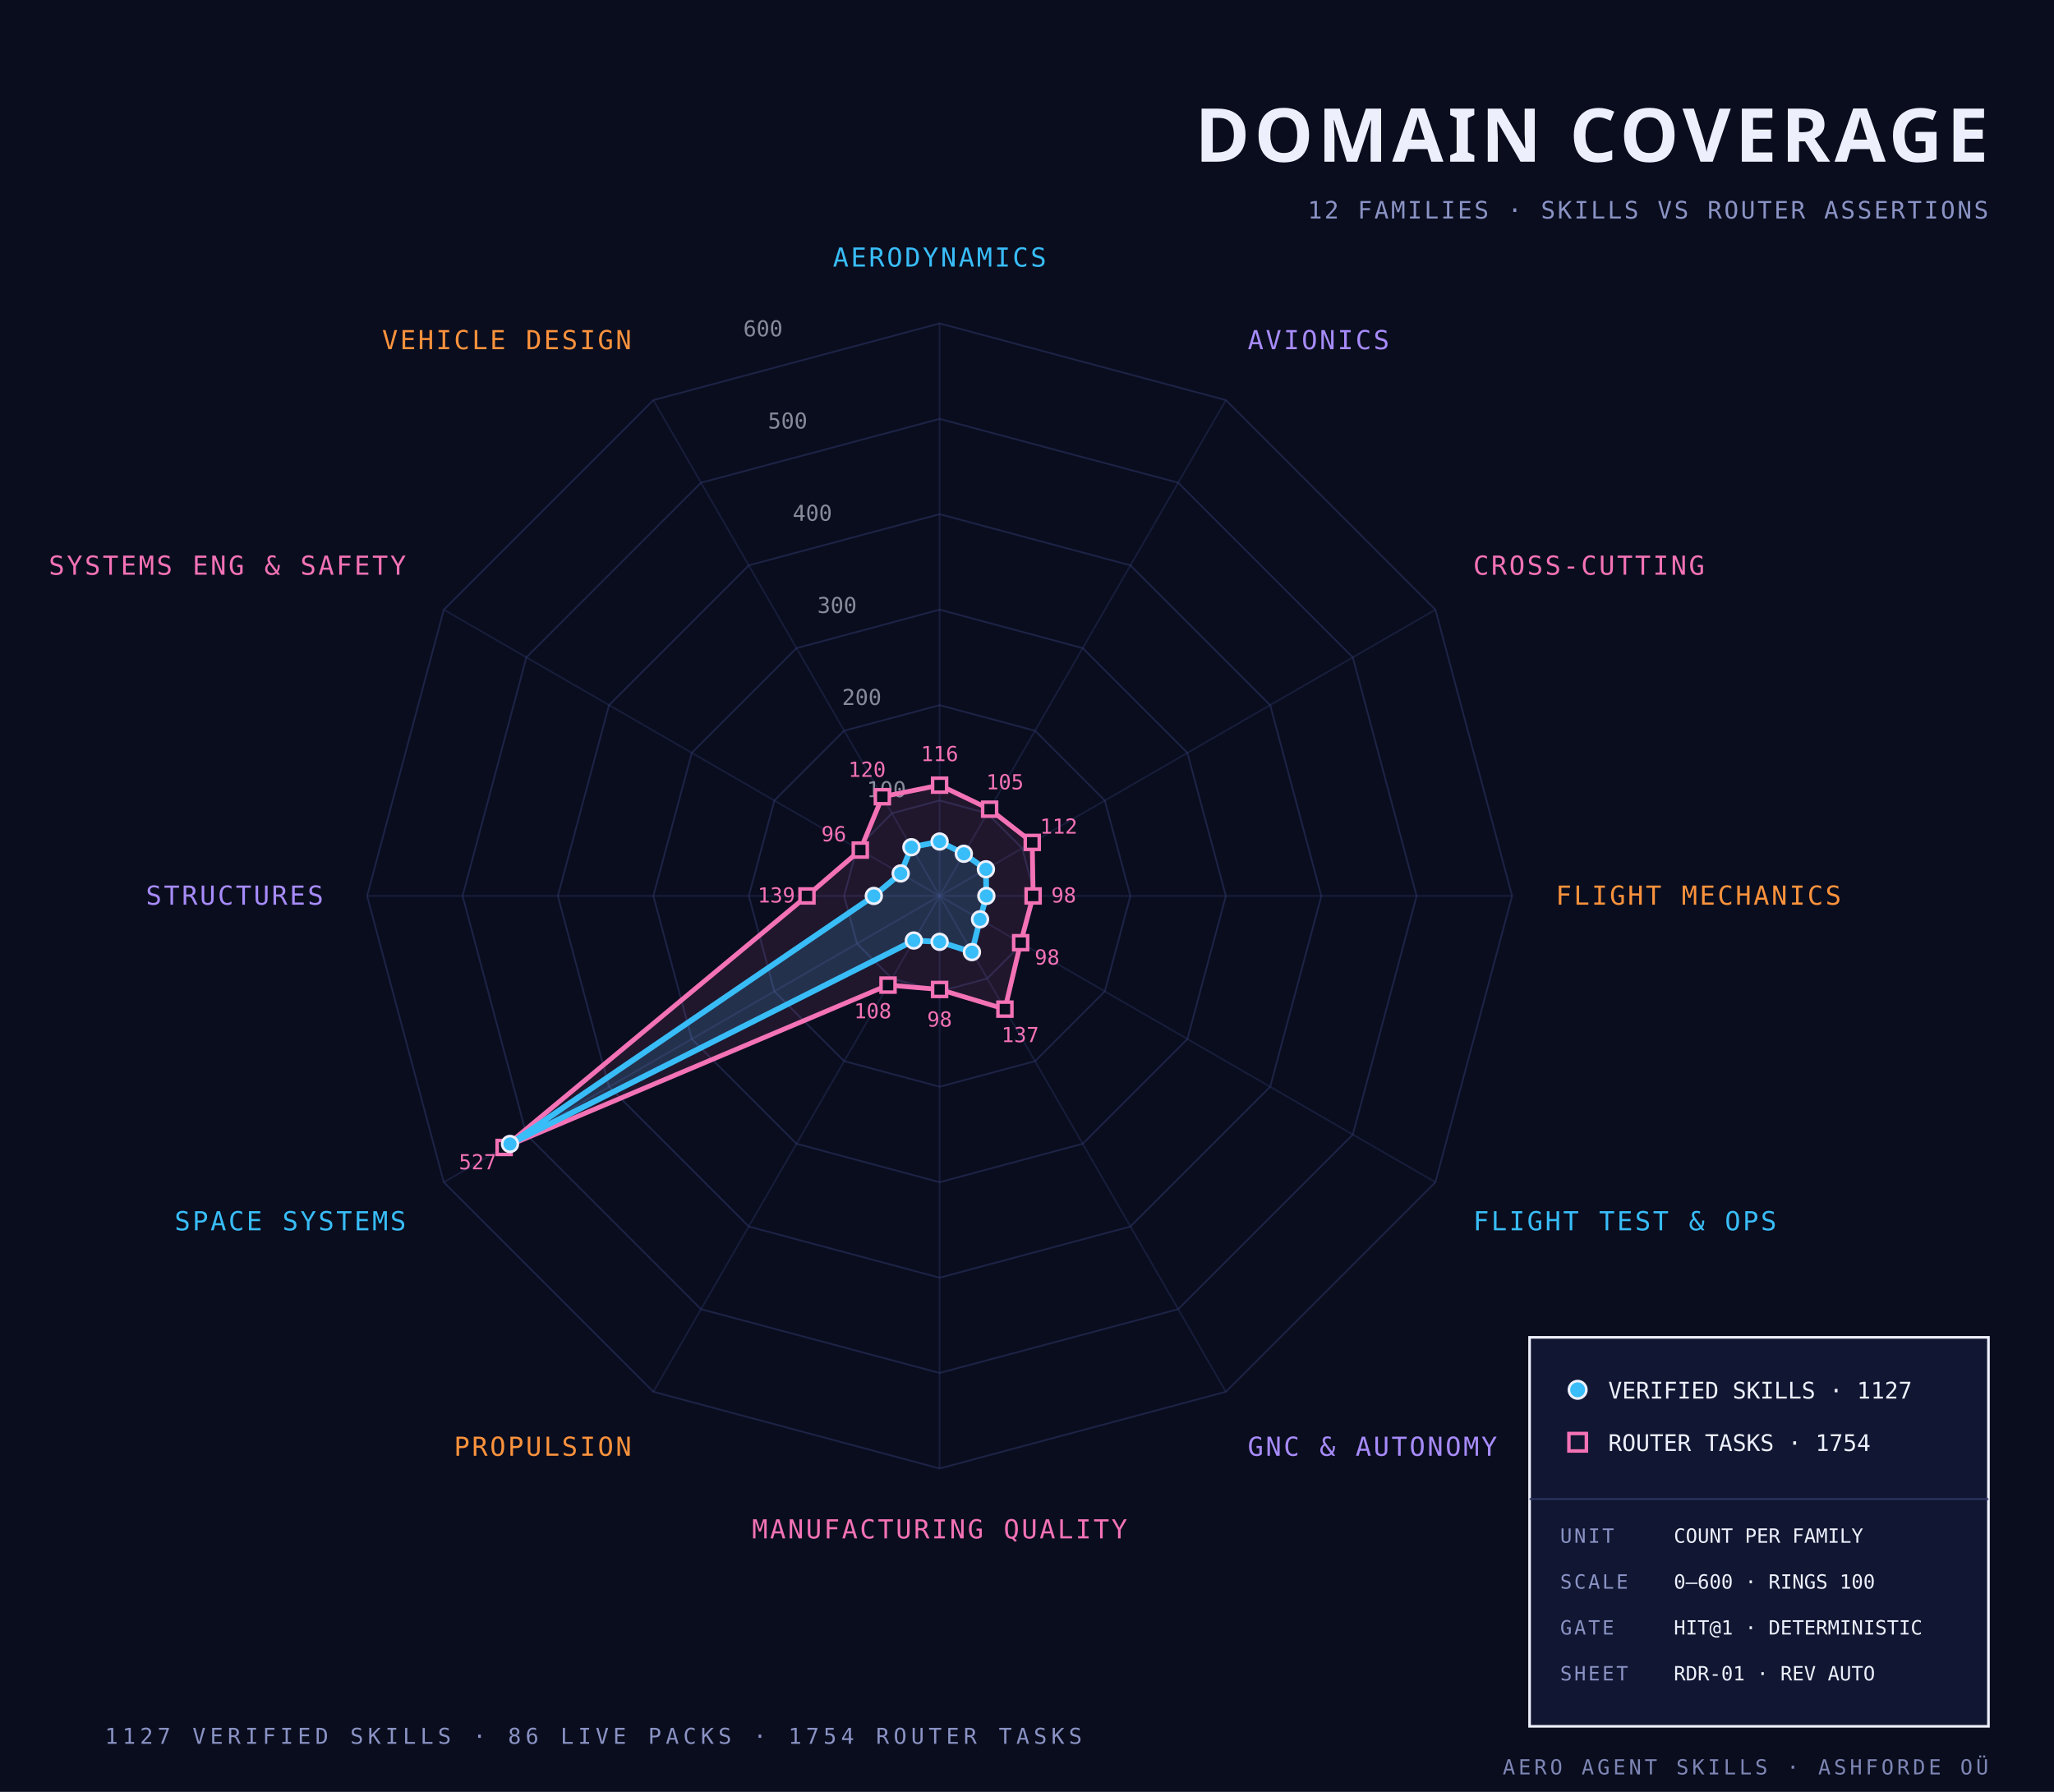
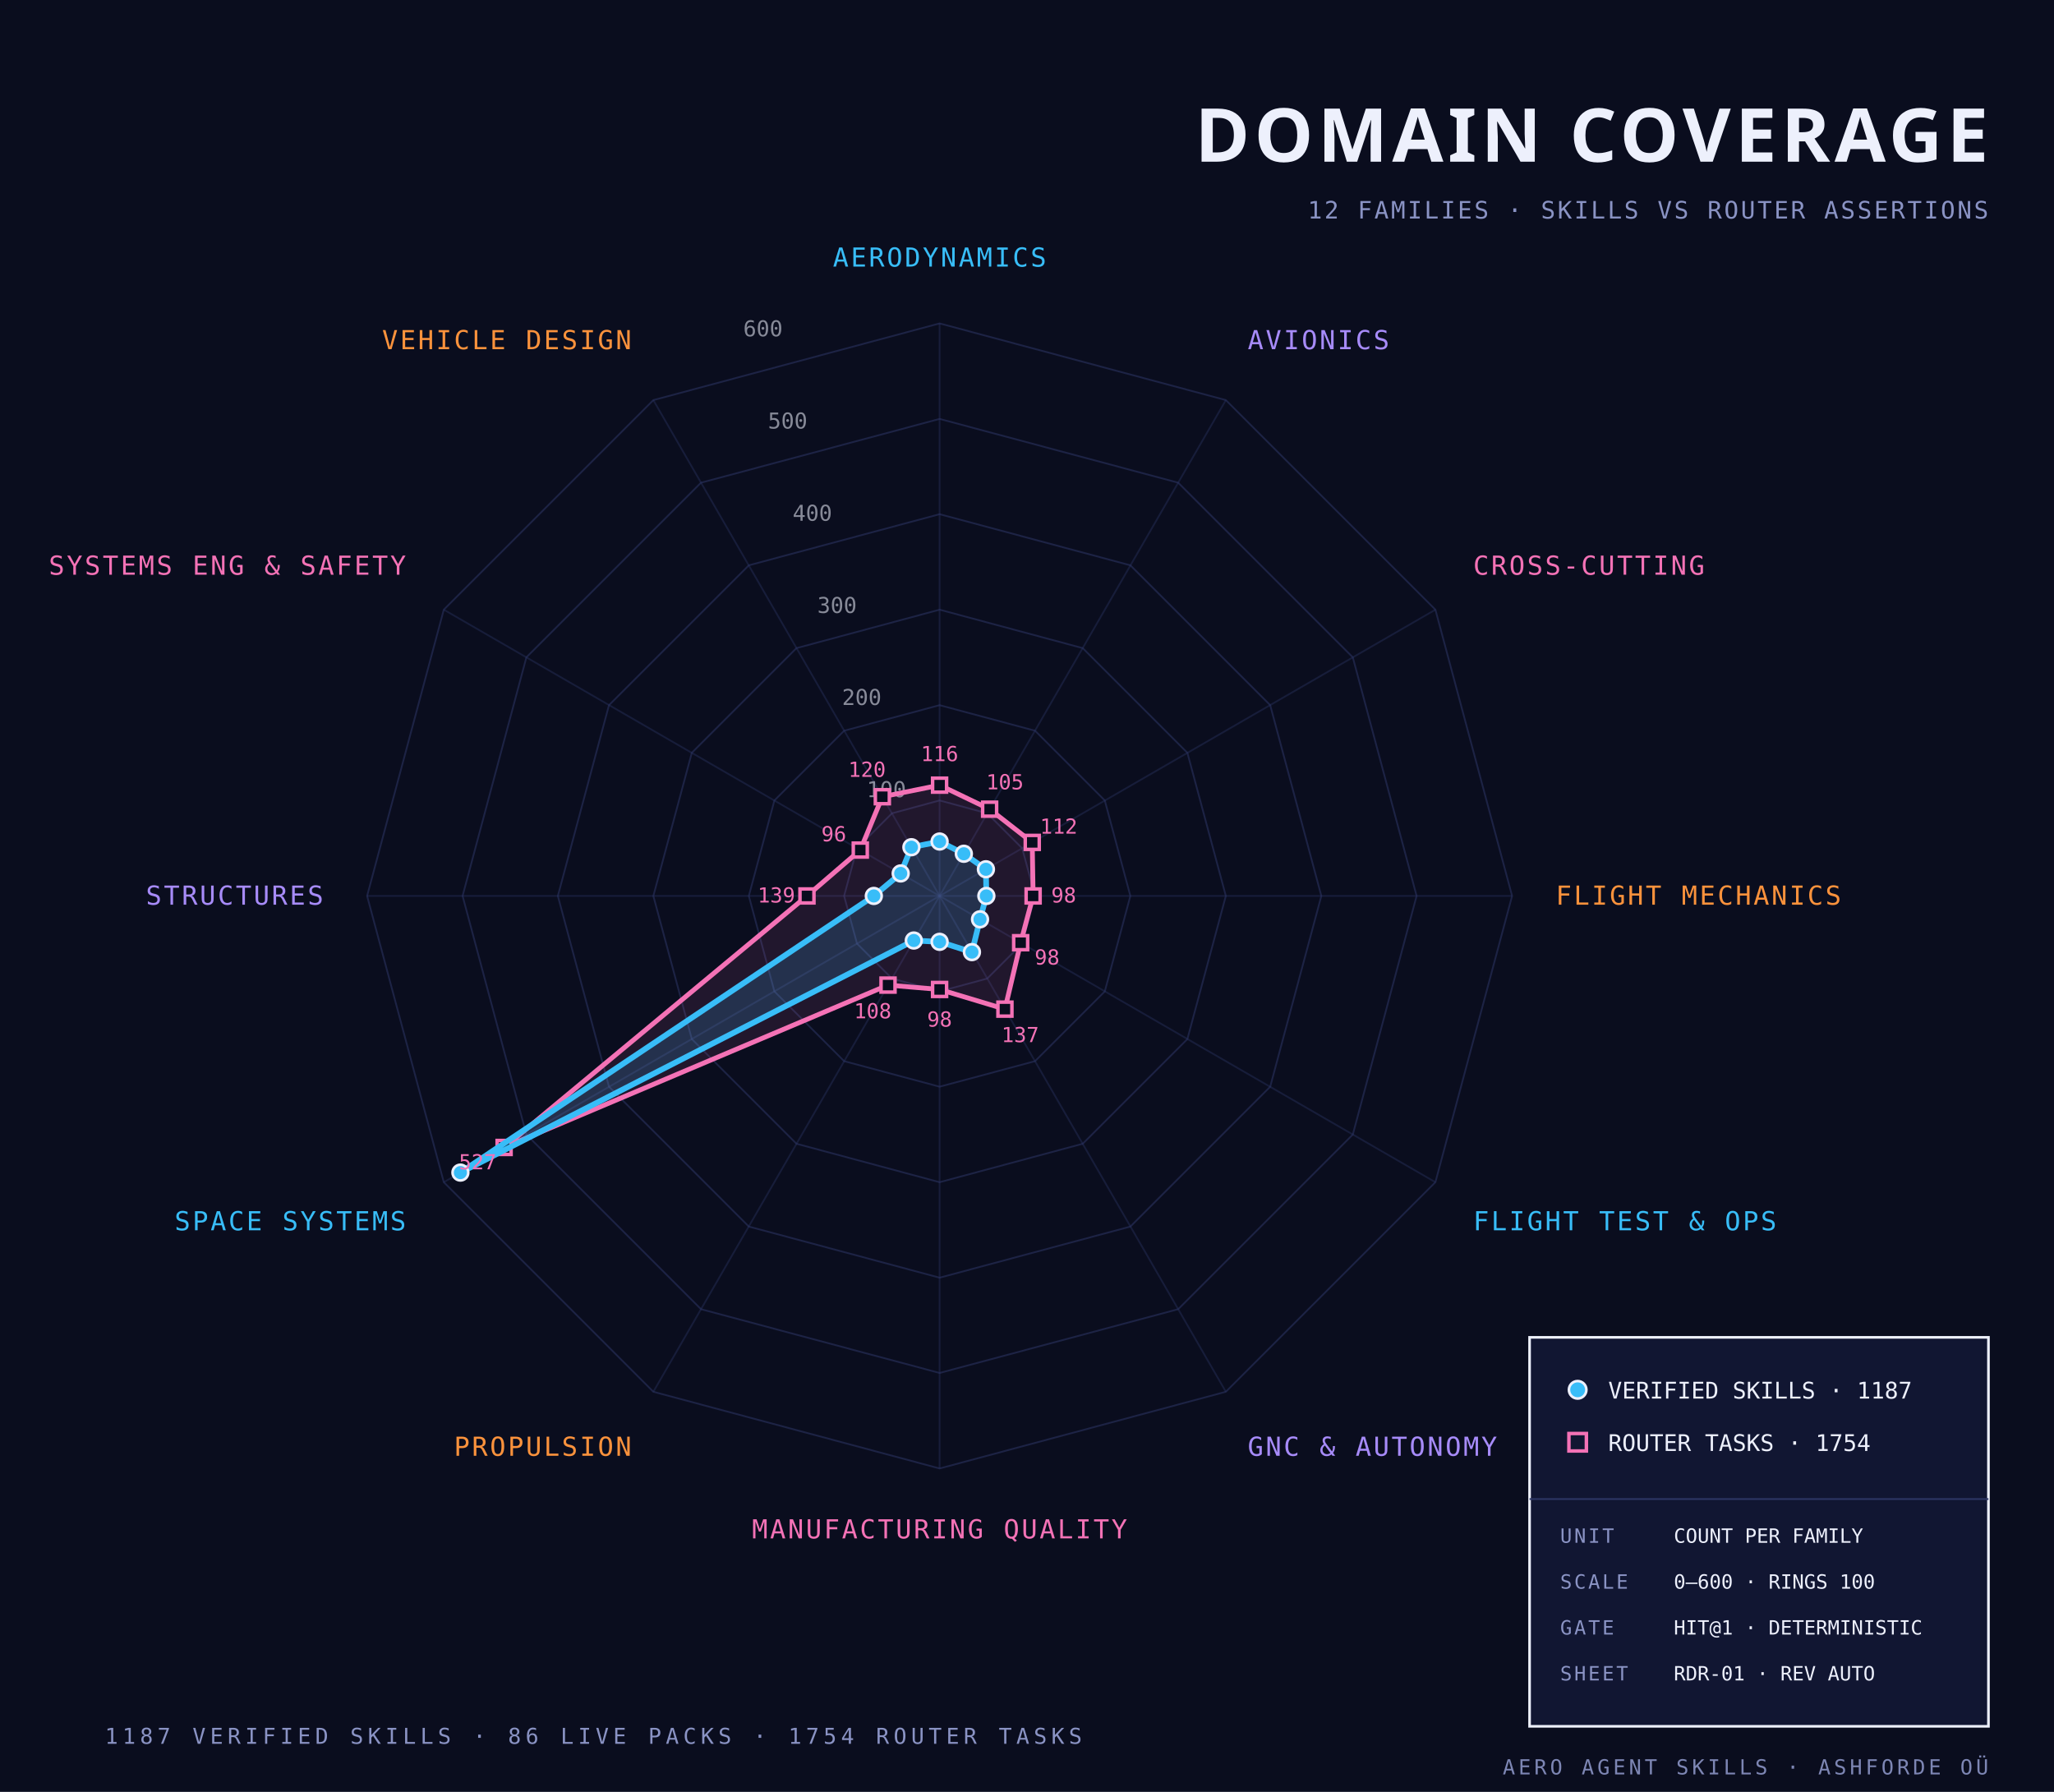
<svg xmlns="http://www.w3.org/2000/svg" width="940" height="820" viewBox="0 0 940 820">
  <style>
    .mono { font-family: "JetBrains Mono", "IBM Plex Mono", "Menlo", monospace; }
    .cond { font-family: "Barlow Condensed", "DIN Condensed", "Arial Narrow", sans-serif; font-weight: 700; text-transform: uppercase; }
    .serif { font-family: "Instrument Serif", Georgia, serif; font-style: italic; }
  </style>
  <rect width="940" height="820" fill="#0a0d1e" />
  <polygon points="430.0,366.3 451.8,372.2 467.8,388.2 473.7,410.0 467.8,431.8 451.8,447.8 430.0,453.7 408.2,447.8 392.2,431.8 386.3,410.0 392.2,388.2 408.2,372.2" fill="none" stroke="#2c3564" stroke-width="0.8" stroke-opacity="0.55" />
  <polygon points="430.0,322.7 473.7,334.4 505.6,366.3 517.3,410.0 505.6,453.7 473.7,485.6 430.0,497.3 386.3,485.6 354.4,453.7 342.7,410.0 354.4,366.3 386.3,334.4" fill="none" stroke="#2c3564" stroke-width="0.8" stroke-opacity="0.55" />
  <polygon points="430.0,279.0 495.5,296.6 543.4,344.5 561.0,410.0 543.4,475.5 495.5,523.4 430.0,541.0 364.5,523.4 316.6,475.5 299.0,410.0 316.6,344.5 364.5,296.6" fill="none" stroke="#2c3564" stroke-width="0.8" stroke-opacity="0.55" />
  <polygon points="430.0,235.3 517.3,258.7 581.3,322.7 604.7,410.0 581.3,497.3 517.3,561.3 430.0,584.7 342.7,561.3 278.7,497.3 255.3,410.0 278.7,322.7 342.7,258.7" fill="none" stroke="#2c3564" stroke-width="0.8" stroke-opacity="0.55" />
  <polygon points="430.0,191.7 539.2,220.9 619.1,300.8 648.3,410.0 619.1,519.2 539.2,599.1 430.0,628.3 320.8,599.1 240.9,519.2 211.7,410.0 240.9,300.8 320.8,220.9" fill="none" stroke="#2c3564" stroke-width="0.8" stroke-opacity="0.55" />
  <polygon points="430.0,148.0 561.0,183.1 656.9,279.0 692.0,410.0 656.9,541.0 561.0,636.9 430.0,672.0 299.0,636.9 203.1,541.0 168.0,410.0 203.1,279.0 299.0,183.1" fill="none" stroke="#2c3564" stroke-width="0.8" stroke-opacity="0.55" />
  <line x1="430" y1="410" x2="430.0" y2="148.0" stroke="#2c3564" stroke-width="0.8" stroke-opacity="0.4" />
  <line x1="430" y1="410" x2="561.0" y2="183.1" stroke="#2c3564" stroke-width="0.8" stroke-opacity="0.4" />
  <line x1="430" y1="410" x2="656.9" y2="279.0" stroke="#2c3564" stroke-width="0.8" stroke-opacity="0.4" />
  <line x1="430" y1="410" x2="692.0" y2="410.0" stroke="#2c3564" stroke-width="0.8" stroke-opacity="0.4" />
  <line x1="430" y1="410" x2="656.9" y2="541.0" stroke="#2c3564" stroke-width="0.8" stroke-opacity="0.4" />
  <line x1="430" y1="410" x2="561.0" y2="636.9" stroke="#2c3564" stroke-width="0.8" stroke-opacity="0.4" />
  <line x1="430" y1="410" x2="430.0" y2="672.0" stroke="#2c3564" stroke-width="0.8" stroke-opacity="0.4" />
  <line x1="430" y1="410" x2="299.0" y2="636.9" stroke="#2c3564" stroke-width="0.8" stroke-opacity="0.4" />
  <line x1="430" y1="410" x2="203.1" y2="541.0" stroke="#2c3564" stroke-width="0.8" stroke-opacity="0.4" />
  <line x1="430" y1="410" x2="168.0" y2="410.0" stroke="#2c3564" stroke-width="0.8" stroke-opacity="0.4" />
  <line x1="430" y1="410" x2="203.1" y2="279.0" stroke="#2c3564" stroke-width="0.8" stroke-opacity="0.4" />
  <line x1="430" y1="410" x2="299.0" y2="183.1" stroke="#2c3564" stroke-width="0.8" stroke-opacity="0.4" />
  <text class="mono" x="414.7" y="364.8" text-anchor="end" font-size="10" fill="#edf0fc" opacity="0.55">100</text>
  <text class="mono" x="403.4" y="322.6" text-anchor="end" font-size="10" fill="#edf0fc" opacity="0.55">200</text>
  <text class="mono" x="392.1" y="280.5" text-anchor="end" font-size="10" fill="#edf0fc" opacity="0.55">300</text>
  <text class="mono" x="380.8" y="238.3" text-anchor="end" font-size="10" fill="#edf0fc" opacity="0.55">400</text>
  <text class="mono" x="369.5" y="196.1" text-anchor="end" font-size="10" fill="#edf0fc" opacity="0.55">500</text>
  <text class="mono" x="358.2" y="153.9" text-anchor="end" font-size="10" fill="#edf0fc" opacity="0.55">600</text>
  <text class="mono" x="430.0" y="122.0" text-anchor="middle" font-size="12" fill="#38bdf8" letter-spacing="1">AERODYNAMICS</text>
  <text class="mono" x="571.0" y="159.8" text-anchor="start" font-size="12" fill="#a78bfa" letter-spacing="1">AVIONICS</text>
  <text class="mono" x="674.2" y="263.0" text-anchor="start" font-size="12" fill="#f472b6" letter-spacing="1">CROSS-CUTTING</text>
  <text class="mono" x="712.0" y="414.0" text-anchor="start" font-size="12" fill="#fb923c" letter-spacing="1">FLIGHT MECHANICS</text>
  <text class="mono" x="674.2" y="563.0" text-anchor="start" font-size="12" fill="#38bdf8" letter-spacing="1">FLIGHT TEST &amp; OPS</text>
  <text class="mono" x="571.0" y="666.2" text-anchor="start" font-size="12" fill="#a78bfa" letter-spacing="1">GNC &amp; AUTONOMY</text>
  <text class="mono" x="430.0" y="704.0" text-anchor="middle" font-size="12" fill="#f472b6" letter-spacing="1">MANUFACTURING QUALITY</text>
  <text class="mono" x="289.0" y="666.2" text-anchor="end" font-size="12" fill="#fb923c" letter-spacing="1">PROPULSION</text>
  <text class="mono" x="185.8" y="563.0" text-anchor="end" font-size="12" fill="#38bdf8" letter-spacing="1">SPACE SYSTEMS</text>
  <text class="mono" x="148.0" y="414.0" text-anchor="end" font-size="12" fill="#a78bfa" letter-spacing="1">STRUCTURES</text>
  <text class="mono" x="185.8" y="263.0" text-anchor="end" font-size="12" fill="#f472b6" letter-spacing="1">SYSTEMS ENG &amp; SAFETY</text>
  <text class="mono" x="289.0" y="159.8" text-anchor="end" font-size="12" fill="#fb923c" letter-spacing="1">VEHICLE DESIGN</text>
  <polygon points="430.0,359.3 452.9,370.3 472.4,385.5 472.8,410.0 467.1,431.4 459.9,461.8 430.0,452.8 406.4,450.8 230.7,525.1 369.3,410.0 393.7,389.0 403.8,364.6" fill="#f472b6" fill-opacity="0.10" stroke="#f472b6" stroke-width="2.2" />
  <rect x="426.8" y="356.1" width="6.4" height="6.4" fill="#0a0d1e" stroke="#f472b6" stroke-width="1.6" />
  <rect x="449.7" y="367.1" width="6.4" height="6.4" fill="#0a0d1e" stroke="#f472b6" stroke-width="1.6" />
  <rect x="469.2" y="382.3" width="6.4" height="6.4" fill="#0a0d1e" stroke="#f472b6" stroke-width="1.6" />
  <rect x="469.6" y="406.8" width="6.4" height="6.4" fill="#0a0d1e" stroke="#f472b6" stroke-width="1.6" />
  <rect x="463.9" y="428.2" width="6.4" height="6.4" fill="#0a0d1e" stroke="#f472b6" stroke-width="1.6" />
  <rect x="456.7" y="458.6" width="6.4" height="6.4" fill="#0a0d1e" stroke="#f472b6" stroke-width="1.6" />
  <rect x="426.8" y="449.6" width="6.4" height="6.4" fill="#0a0d1e" stroke="#f472b6" stroke-width="1.6" />
  <rect x="403.2" y="447.6" width="6.4" height="6.4" fill="#0a0d1e" stroke="#f472b6" stroke-width="1.6" />
  <rect x="227.5" y="521.9" width="6.4" height="6.4" fill="#0a0d1e" stroke="#f472b6" stroke-width="1.6" />
  <rect x="366.1" y="406.8" width="6.4" height="6.4" fill="#0a0d1e" stroke="#f472b6" stroke-width="1.6" />
  <rect x="390.5" y="385.8" width="6.4" height="6.4" fill="#0a0d1e" stroke="#f472b6" stroke-width="1.6" />
  <rect x="400.6" y="361.4" width="6.4" height="6.4" fill="#0a0d1e" stroke="#f472b6" stroke-width="1.6" />
-   <polygon points="430.0,385.1 441.1,390.7 451.2,397.8 451.4,410.0 448.5,420.7 444.8,435.7 430.0,431.0 418.2,430.4 233.4,523.5 399.9,410.0 412.2,399.7 417.1,387.7" fill="#38bdf8" fill-opacity="0.16" stroke="#38bdf8" stroke-width="2.6" />
+   <polygon points="430.0,385.1 441.1,390.7 451.2,397.8 451.4,410.0 448.5,420.7 444.8,435.7 430.0,431.0 418.2,430.4 210.7,536.6 399.9,410.0 412.2,399.7 417.1,387.7" fill="#38bdf8" fill-opacity="0.16" stroke="#38bdf8" stroke-width="2.6" />
  <circle cx="430.0" cy="385.1" r="3.6" fill="#38bdf8" stroke="#edf0fc" stroke-width="1.2" />
  <circle cx="441.1" cy="390.7" r="3.6" fill="#38bdf8" stroke="#edf0fc" stroke-width="1.2" />
  <circle cx="451.2" cy="397.8" r="3.6" fill="#38bdf8" stroke="#edf0fc" stroke-width="1.2" />
  <circle cx="451.4" cy="410.0" r="3.6" fill="#38bdf8" stroke="#edf0fc" stroke-width="1.2" />
  <circle cx="448.5" cy="420.7" r="3.6" fill="#38bdf8" stroke="#edf0fc" stroke-width="1.2" />
  <circle cx="444.8" cy="435.7" r="3.6" fill="#38bdf8" stroke="#edf0fc" stroke-width="1.2" />
  <circle cx="430.0" cy="431.0" r="3.6" fill="#38bdf8" stroke="#edf0fc" stroke-width="1.2" />
  <circle cx="418.2" cy="430.4" r="3.6" fill="#38bdf8" stroke="#edf0fc" stroke-width="1.2" />
-   <circle cx="233.4" cy="523.5" r="3.6" fill="#38bdf8" stroke="#edf0fc" stroke-width="1.2" />
+   <circle cx="210.7" cy="536.6" r="3.6" fill="#38bdf8" stroke="#edf0fc" stroke-width="1.2" />
  <circle cx="399.9" cy="410.0" r="3.6" fill="#38bdf8" stroke="#edf0fc" stroke-width="1.2" />
  <circle cx="412.2" cy="399.7" r="3.6" fill="#38bdf8" stroke="#edf0fc" stroke-width="1.2" />
  <circle cx="417.1" cy="387.7" r="3.6" fill="#38bdf8" stroke="#edf0fc" stroke-width="1.2" />
  <text class="mono" x="430.0" y="348.3" text-anchor="middle" font-size="9.5" fill="#f472b6">116</text>
  <text class="mono" x="459.9" y="361.2" text-anchor="middle" font-size="9.5" fill="#f472b6">105</text>
  <text class="mono" x="484.5" y="381.5" text-anchor="middle" font-size="9.5" fill="#f472b6">112</text>
  <text class="mono" x="486.8" y="413.0" text-anchor="middle" font-size="9.5" fill="#f472b6">98</text>
  <text class="mono" x="479.2" y="441.4" text-anchor="middle" font-size="9.5" fill="#f472b6">98</text>
  <text class="mono" x="466.9" y="476.9" text-anchor="middle" font-size="9.5" fill="#f472b6">137</text>
  <text class="mono" x="430.0" y="469.8" text-anchor="middle" font-size="9.5" fill="#f472b6">98</text>
  <text class="mono" x="399.4" y="466.0" text-anchor="middle" font-size="9.5" fill="#f472b6">108</text>
  <text class="mono" x="218.6" y="535.1" text-anchor="middle" font-size="9.5" fill="#f472b6">527</text>
  <text class="mono" x="355.3" y="413.0" text-anchor="middle" font-size="9.5" fill="#f472b6">139</text>
  <text class="mono" x="381.6" y="385.0" text-anchor="middle" font-size="9.5" fill="#f472b6">96</text>
  <text class="mono" x="396.8" y="355.5" text-anchor="middle" font-size="9.5" fill="#f472b6">120</text>
  <text class="cond" x="910.0" y="74.0" text-anchor="end" font-size="34" fill="#edf0fc" letter-spacing="2">DOMAIN COVERAGE</text>
  <text class="mono" x="910.0" y="100.0" text-anchor="end" font-size="11" fill="#8a93c4" letter-spacing="1">12 FAMILIES · SKILLS VS ROUTER ASSERTIONS</text>
  <rect x="700" y="612" width="210" height="178" fill="#111632" stroke="#edf0fc" stroke-width="1.2" />
  <line x1="700" y1="686" x2="910" y2="686" stroke="#2c3564" stroke-width="0.8" />
  <circle cx="722" cy="636" r="4" fill="#38bdf8" stroke="#edf0fc" stroke-width="1.2" />
-   <text class="mono" x="736.0" y="640.0" text-anchor="start" font-size="10.5" fill="#edf0fc">VERIFIED SKILLS · 1127</text>
+   <text class="mono" x="736.0" y="640.0" text-anchor="start" font-size="10.5" fill="#edf0fc">VERIFIED SKILLS · 1187</text>
  <rect x="718" y="656" width="8" height="8" fill="none" stroke="#f472b6" stroke-width="1.6" />
  <text class="mono" x="736.0" y="664.0" text-anchor="start" font-size="10.5" fill="#edf0fc">ROUTER TASKS · 1754</text>
  <text class="mono" x="714.0" y="706.0" text-anchor="start" font-size="9" fill="#8a93c4" letter-spacing="1">UNIT</text>
  <text class="mono" x="766.0" y="706.0" text-anchor="start" font-size="9" fill="#edf0fc">COUNT PER FAMILY</text>
  <text class="mono" x="714.0" y="727.0" text-anchor="start" font-size="9" fill="#8a93c4" letter-spacing="1">SCALE</text>
  <text class="mono" x="766.0" y="727.0" text-anchor="start" font-size="9" fill="#edf0fc">0–600 · RINGS 100</text>
  <text class="mono" x="714.0" y="748.0" text-anchor="start" font-size="9" fill="#8a93c4" letter-spacing="1">GATE</text>
  <text class="mono" x="766.0" y="748.0" text-anchor="start" font-size="9" fill="#edf0fc">HIT@1 · DETERMINISTIC</text>
  <text class="mono" x="714.0" y="769.0" text-anchor="start" font-size="9" fill="#8a93c4" letter-spacing="1">SHEET</text>
  <text class="mono" x="766.0" y="769.0" text-anchor="start" font-size="9" fill="#edf0fc">RDR-01 · REV AUTO</text>
-   <text class="mono" x="48.0" y="798.0" text-anchor="start" font-size="10" fill="#8a93c4" letter-spacing="2">1127 VERIFIED SKILLS · 86 LIVE PACKS · 1754 ROUTER TASKS</text>
+   <text class="mono" x="48.0" y="798.0" text-anchor="start" font-size="10" fill="#8a93c4" letter-spacing="2">1187 VERIFIED SKILLS · 86 LIVE PACKS · 1754 ROUTER TASKS</text>
  <text class="mono" x="910.0" y="812.0" text-anchor="end" font-size="9.5" fill="#8a93c4" letter-spacing="1.5" opacity="0.9">AERO AGENT SKILLS · ASHFORDE OÜ</text>
</svg>
